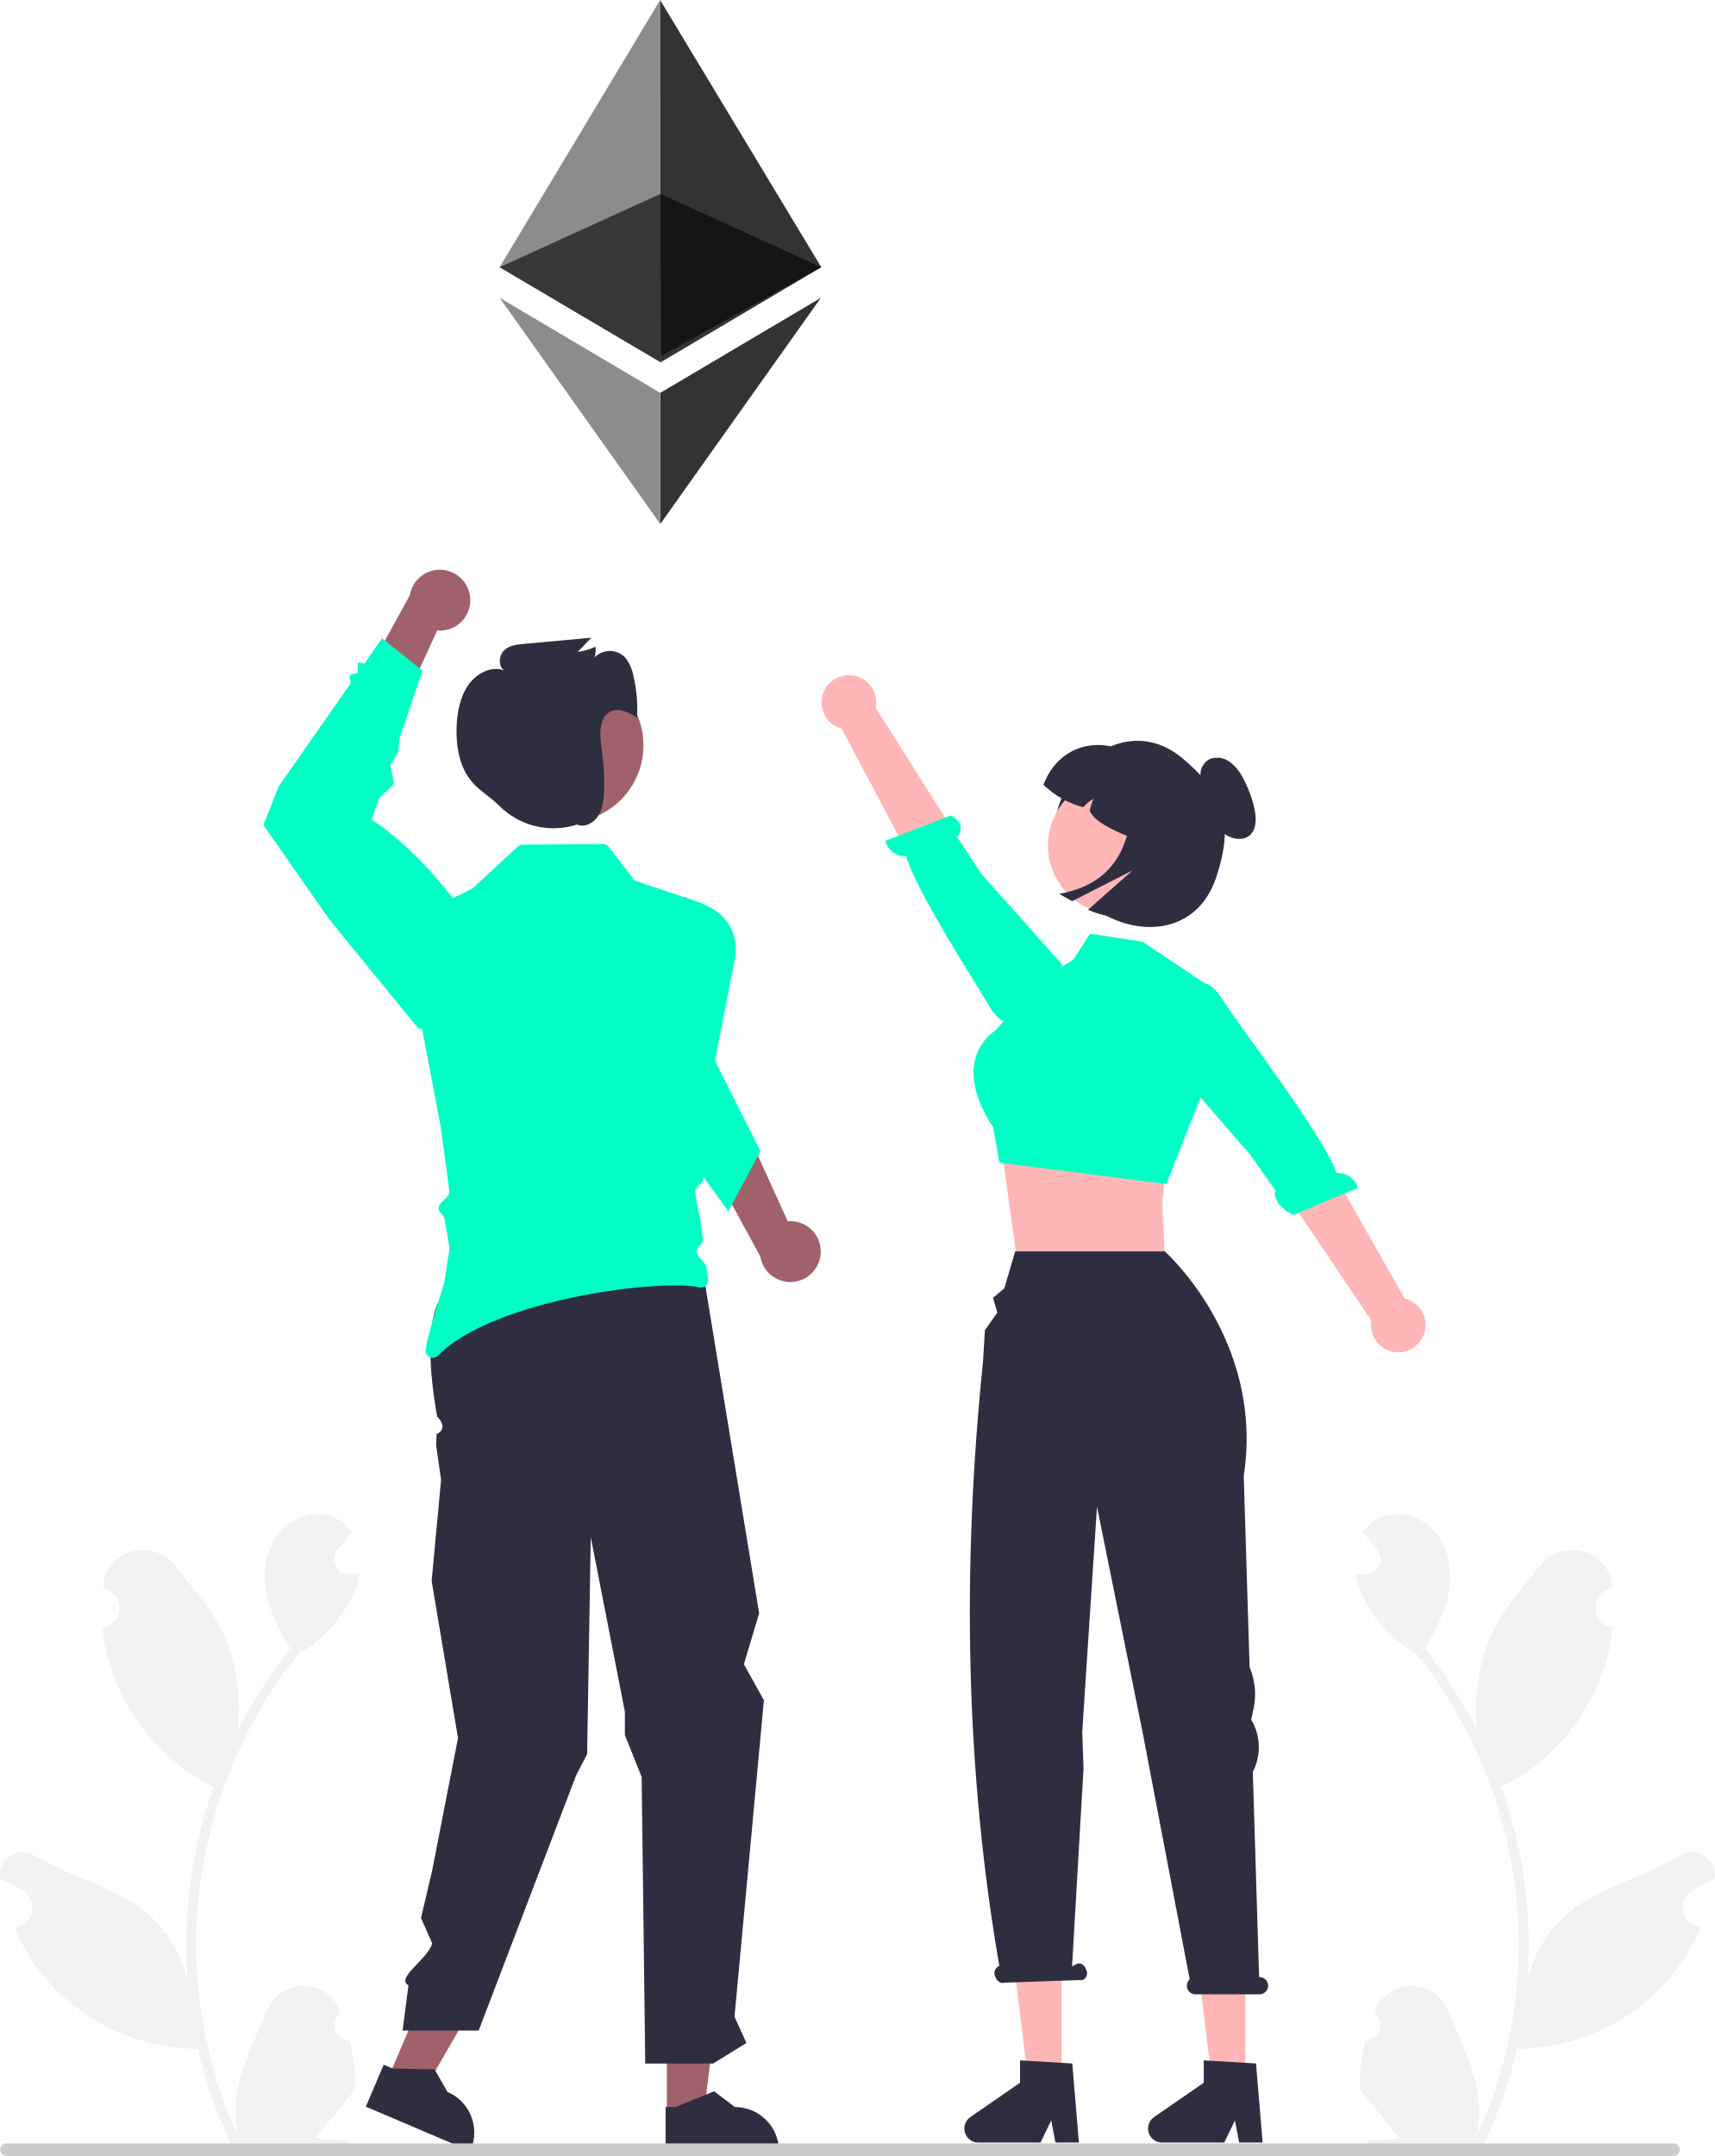
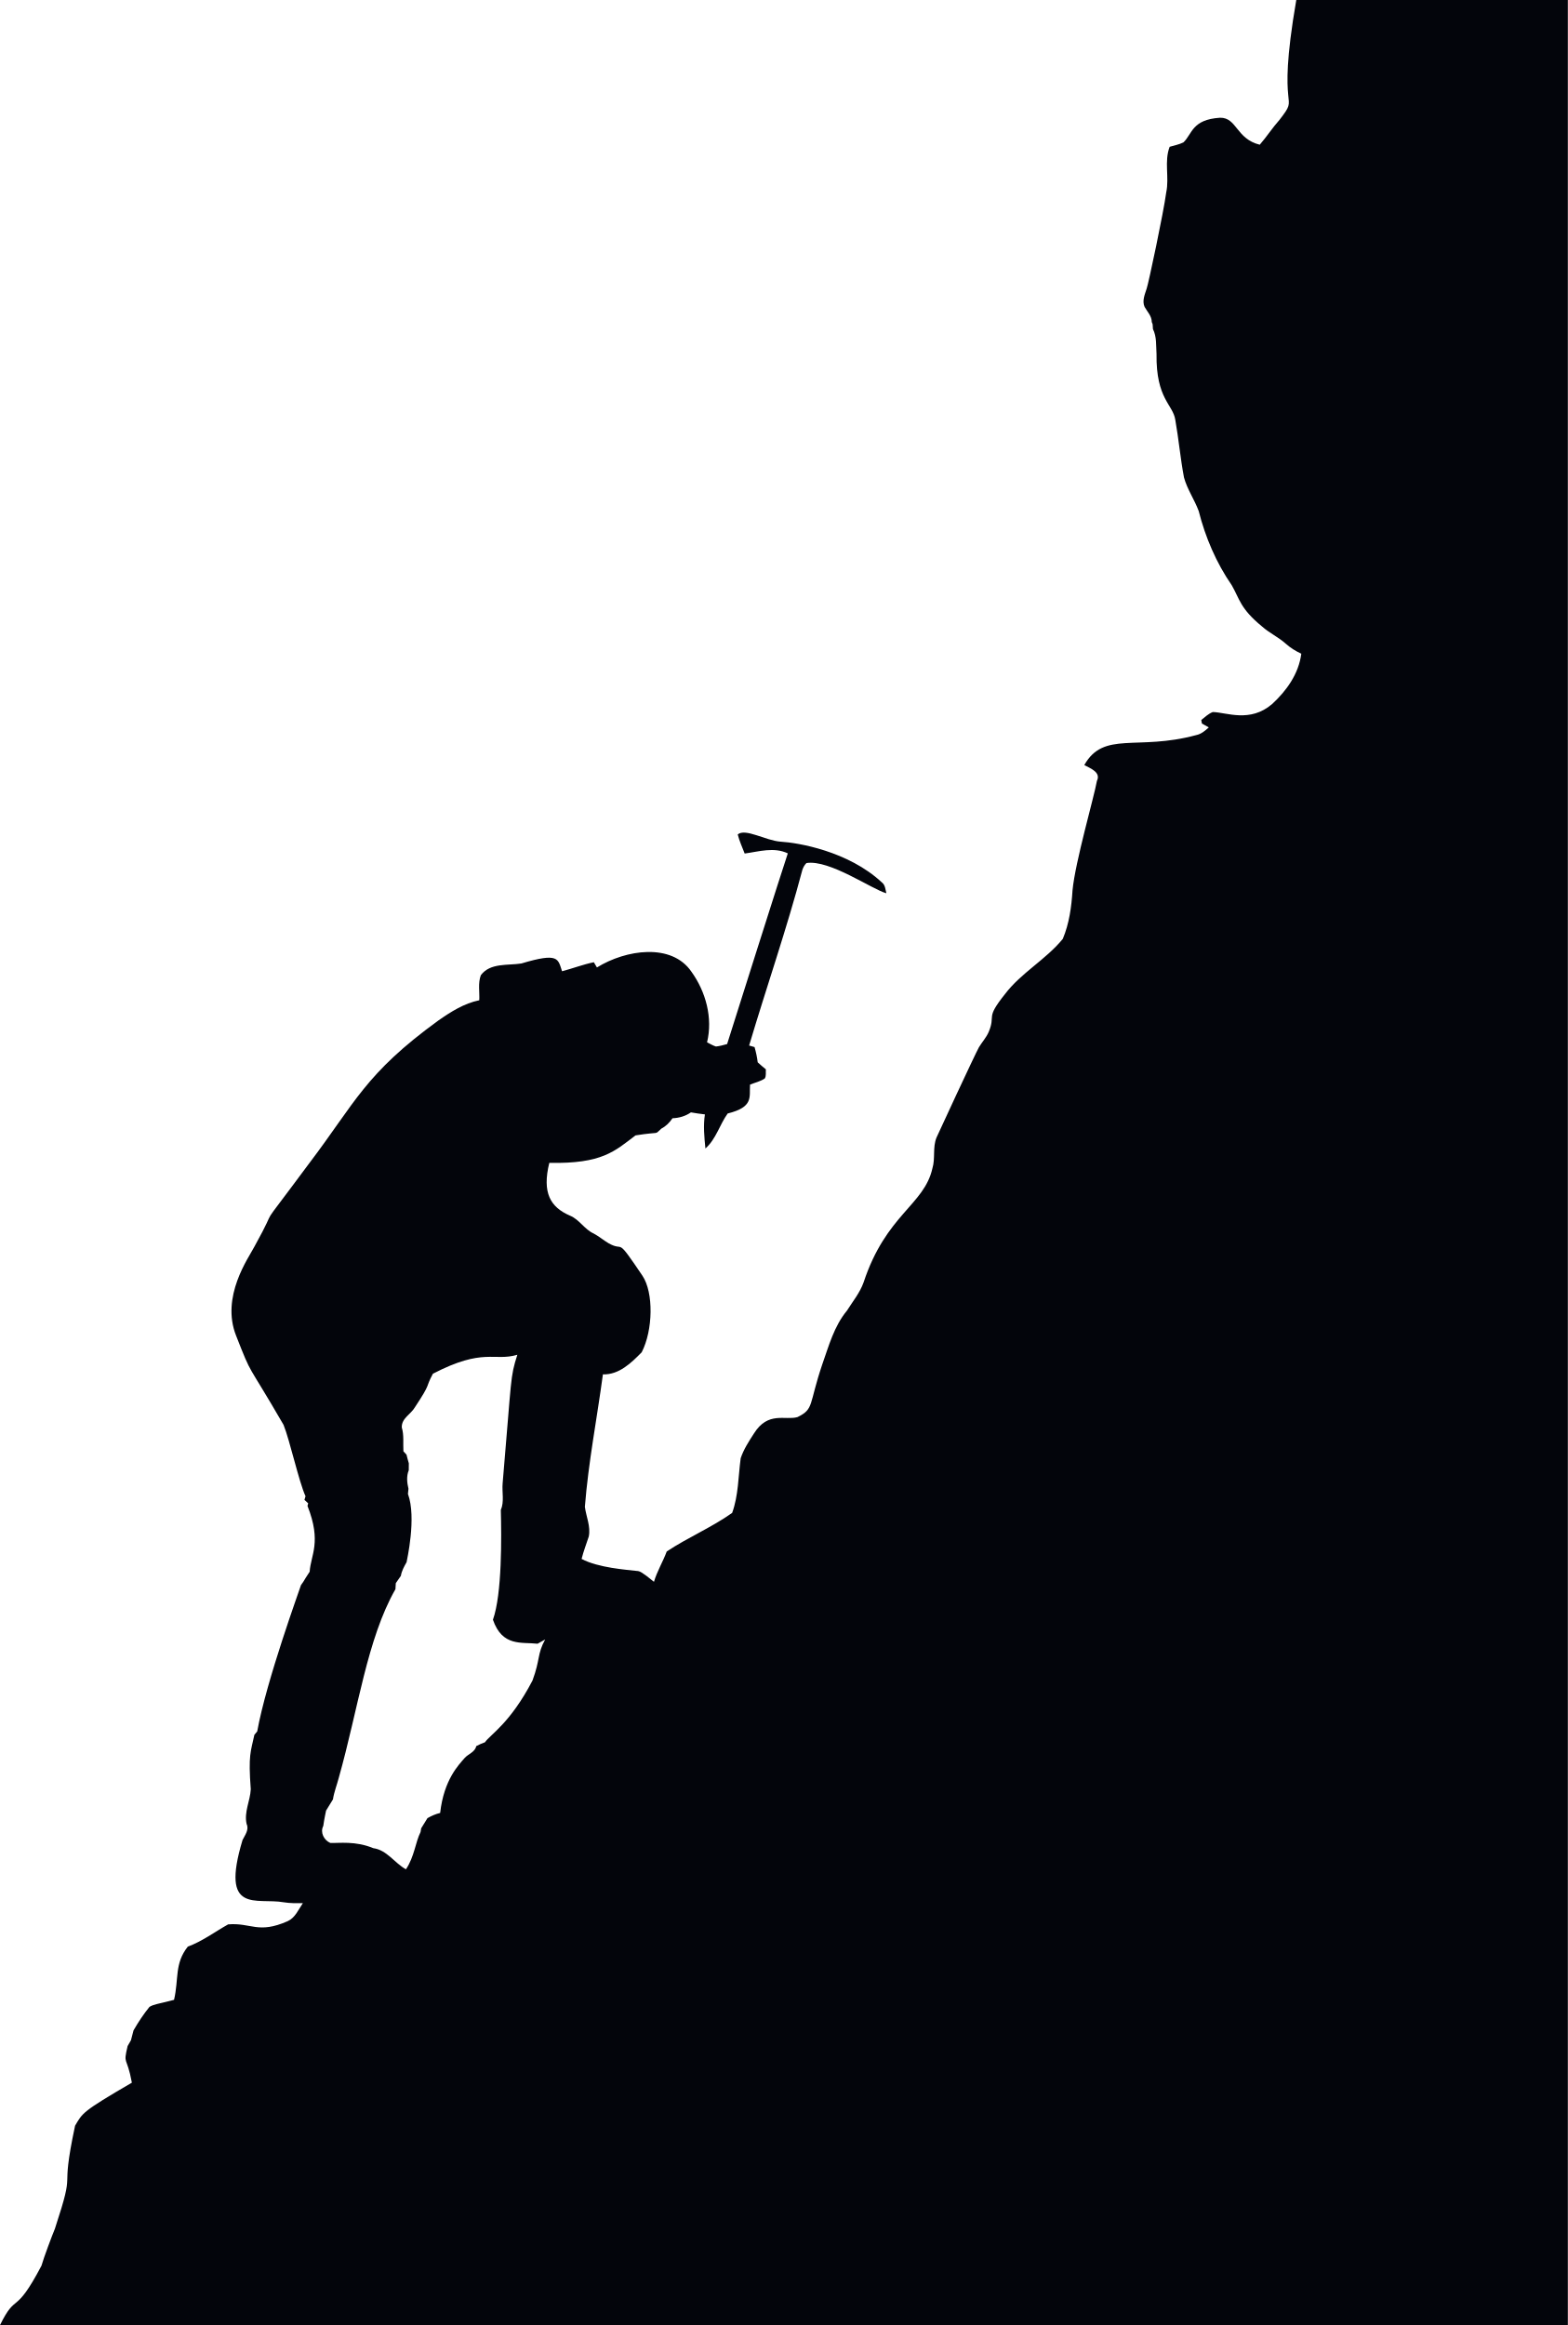
- <svg xmlns="http://www.w3.org/2000/svg" data-name="Layer 1" width="423.876" height="532.804" viewBox="0 0 423.876 532.804">
-   <path d="M474.453,687.758a3.613,3.613,0,0,1-2.619-6.263c.091-.362.156-.622.248-.984q-.049-.118-.098-.236a9.703,9.703,0,0,0-17.898.067c-2.927,7.051-6.654,14.113-7.572,21.568a28.705,28.705,0,0,0,.504,9.872A115.086,115.086,0,0,1,436.548,663.983a111.08,111.08,0,0,1,.689-12.392q.571-5.06,1.584-10.047a116.419,116.419,0,0,1,23.087-49.342,30.983,30.983,0,0,0,12.886-13.369,23.633,23.633,0,0,0,2.149-6.458c-.627.082-1.265.134-1.892.175-.195.01-.401.021-.597.031l-.074.003a3.58,3.58,0,0,1-2.94-5.832q.406-.5.813-.999c.411-.514.833-1.018,1.244-1.532a1.782,1.782,0,0,0,.134-.154c.473-.586.946-1.162,1.419-1.748a10.352,10.352,0,0,0-3.394-3.28c-4.741-2.777-11.281-.854-14.706,3.435-3.435,4.288-4.083,10.304-2.89,15.662a41.485,41.485,0,0,0,5.738,12.793c-.257.329-.525.648-.782.977a117.171,117.171,0,0,0-12.23,19.375,48.709,48.709,0,0,0-2.908-22.624c-2.783-6.715-8.001-12.37-12.595-18.175-5.519-6.973-16.835-3.93-17.807,4.909q-.014.128-.028.257,1.024.577,2.004,1.226a4.901,4.901,0,0,1-1.976,8.919l-.1.015a48.767,48.767,0,0,0,1.285,7.291,50.21,50.21,0,0,0,25,31.468c.401.206.792.411,1.193.607a119.597,119.597,0,0,0-6.438,30.296,113.434,113.434,0,0,0,.082,18.315l-.031-.216a29.974,29.974,0,0,0-10.232-17.308c-7.874-6.469-18.999-8.851-27.494-14.05a5.625,5.625,0,0,0-8.616,5.473q.017.114.035.227a32.925,32.925,0,0,1,3.692,1.779q1.024.578,2.004,1.226a4.901,4.901,0,0,1-1.976,8.919l-.1.015c-.072.01-.134.021-.206.031a48.808,48.808,0,0,0,8.978,14.058A50.254,50.254,0,0,0,437,689.929h.01a119.563,119.563,0,0,0,8.032,23.447h28.692c.103-.319.195-.648.288-.967a32.599,32.599,0,0,1-7.939-.473c2.129-2.612,4.257-5.245,6.386-7.857a1.781,1.781,0,0,0,.134-.154c1.08-1.337,2.17-2.663,3.25-4l.001-.002a47.75,47.75,0,0,0-1.399-12.164Z" transform="translate(-388.0619 -183.5979)" fill="#f2f2f2" />
-   <path d="M725.547,687.758a3.613,3.613,0,0,0,2.619-6.263c-.091-.362-.156-.622-.248-.984q.049-.118.098-.236a9.703,9.703,0,0,1,17.898.067c2.927,7.051,6.654,14.113,7.572,21.568a28.705,28.705,0,0,1-.504,9.872A115.086,115.086,0,0,0,763.452,663.983a111.08,111.08,0,0,0-.689-12.392q-.571-5.06-1.584-10.047a116.419,116.419,0,0,0-23.087-49.342,30.983,30.983,0,0,1-12.886-13.369,23.633,23.633,0,0,1-2.149-6.458c.627.082,1.265.134,1.892.175.195.01.401.021.597.031l.074.003a3.58,3.58,0,0,0,2.94-5.832q-.406-.5-.813-.999c-.411-.514-.833-1.018-1.244-1.532a1.782,1.782,0,0,1-.134-.154c-.473-.586-.946-1.162-1.419-1.748a10.352,10.352,0,0,1,3.394-3.28c4.741-2.777,11.281-.854,14.706,3.435,3.435,4.288,4.083,10.304,2.89,15.662a41.485,41.485,0,0,1-5.738,12.793c.257.329.525.648.782.977a117.171,117.171,0,0,1,12.23,19.375,48.709,48.709,0,0,1,2.908-22.624c2.783-6.715,8.001-12.37,12.595-18.175,5.519-6.973,16.835-3.93,17.807,4.909q.014.128.028.257-1.024.577-2.004,1.226a4.901,4.901,0,0,0,1.976,8.919l.1.015a48.767,48.767,0,0,1-1.285,7.291,50.21,50.21,0,0,1-25,31.468c-.401.206-.792.411-1.193.607a119.597,119.597,0,0,1,6.438,30.296,113.434,113.434,0,0,1-.082,18.315l.031-.216a29.974,29.974,0,0,1,10.232-17.308c7.874-6.469,18.999-8.851,27.494-14.05a5.625,5.625,0,0,1,8.616,5.473q-.017.114-.035.227a32.925,32.925,0,0,0-3.692,1.779q-1.024.578-2.004,1.226a4.901,4.901,0,0,0,1.976,8.919l.1.015c.072.01.134.021.206.031a48.808,48.808,0,0,1-8.978,14.058A50.254,50.254,0,0,1,763,689.929h-.01a119.563,119.563,0,0,1-8.032,23.447H726.266c-.103-.319-.195-.648-.288-.967a32.599,32.599,0,0,0,7.939-.473c-2.129-2.612-4.257-5.245-6.386-7.857a1.781,1.781,0,0,1-.134-.154c-1.08-1.337-2.17-2.663-3.25-4l-.001-.002a47.75,47.75,0,0,1,1.399-12.164Z" transform="translate(-388.0619 -183.5979)" fill="#f2f2f2" />
-   <polygon points="95.525 514.522 103.913 518.096 121.692 487.445 109.312 482.17 95.525 514.522" fill="#a0616a" />
-   <polygon points="164.839 522.46 173.956 522.459 178.294 487.291 164.837 487.292 164.839 522.46" fill="#a0616a" />
-   <path d="M552.58,715.569l28.037-.001V715.213a10.914,10.914,0,0,0-10.913-10.913h-.001l-5.121-3.885-9.555,3.886-2.447 0Z" transform="translate(-388.0619 -183.5979)" fill="#2f2e41" />
-   <path d="M478.487,704.209,504.28,715.2l.139-.326a10.914,10.914,0,0,0-5.761-14.318l-.001-0-3.188-5.582-10.314-.172-2.252-.96Z" transform="translate(-388.0619 -183.5979)" fill="#2f2e41" />
-   <path d="M561.844,497.923,575.701,582.297l-3.771,12.573,4.948,8.905-7.267,78.204,2.95,6.494-8.242,5.083H547.549l-.89-70.799-4.143-10.395V606.634l-8.433-43.171-.9,53.613-2.692,5.193-24.119,63.138H487.567l1.454-11.204h0c-3.369-1.706,5.059-6.691,5.868-10.38l-2.769-6.23,2.769-11.768,6.378-32.729-6.517-38.806,2.334-24.978-1.215-8.544.092-2.763s3.214-1.24.145-4.336c-4.25-24.091.978-29.319.978-29.319L518.01,492.102Z" transform="translate(-388.0619 -183.5979)" fill="#2f2e41" />
-   <circle id="a947ada5-bf6f-4e8a-be72-c0404926012e" data-name="ab6171fa-7d69-4734-b81c-8dff60f9761b" cx="140.038" cy="184.204" r="19.004" fill="#a0616a" />
-   <path d="M504.273,331.347a7.478,7.478,0,0,1-8.159,8.058l-11.042,24.173-7.328-11.706,11.609-21.161a7.519,7.519,0,0,1,14.92.635Z" transform="translate(-388.0619 -183.5979)" fill="#a0616a" />
-   <path d="M563.09,499.739a1.786,1.786,0,0,1-2.15,1.99c-9.95-2.15-51.01,3.01-64.61,16.87a1.796,1.796,0,0,1-3.08-1.39c.24-2.98,4.57-16.46,4.57-16.46l1.32-8.4a1.947,1.947,0,0,0,0-.59l-1.21-6.95a1.821,1.821,0,0,0-.5-.96l-.41-.41a1.799,1.799,0,0,1,0-2.54l1.59-1.58a1.841,1.841,0,0,0,.51-1.51l-2.11-15.6c-.01-.03-.01-.07-.02-.1l-9.32-49.22a1.798,1.798,0,0,1,.99-1.95l15.84-7.57a1.767,1.767,0,0,0,.45-.3l11.06-10.26a1.854,1.854,0,0,1,1.2-.48l19.88-.15a1.81,1.81,0,0,1,1.43.7l6.05,7.87a1.794,1.794,0,0,0,.84.6l4.1,1.39,11.84,4.02.55.19a1.784,1.784,0,0,1,1.2,1.62.859.859,0,0,1,.01.16l-2.96,61.26a1.94,1.94,0,0,0,.14.79l1.42,3.31a1.805,1.805,0,0,1-.41,2c-.42.4-.9.86-1.2,1.2-.61.67.69,5.98.89,6.75a1.414,1.414,0,0,1,.04.2l.73,5.49a1.784,1.784,0,0,1-.74,1.69,1.789,1.789,0,0,0-.32,2.62l1.6,1.89a1.908,1.908,0,0,1,.41.93Z" transform="translate(-388.0619 -183.5979)" fill="#00ffc4" />
-   <path d="M523.238,385.876q-.122-.268-.243-.538c.031.001.062.005.093.006Z" transform="translate(-388.0619 -183.5979)" fill="#2f2e41" />
-   <path d="M590.903,493.488a7.478,7.478,0,0,0-8.138-8.079l-10.98-24.202-7.358,11.687,11.555,21.191a7.519,7.519,0,0,0,14.921-.597Z" transform="translate(-388.0619 -183.5979)" fill="#a0616a" />
-   <path d="M576.02,468.079l-.61,1.14-6.43,12.02-.9,1.68-6.28-8.65-20.61-28.38,2.93-17.8,5.39-22.3,7.99-.46,5.6,2.29h0a11.499,11.499,0,0,1,6.64,12.723L564.78,445.739Z" transform="translate(-388.0619 -183.5979)" fill="#00ffc4" />
-   <path d="M544.645,350.702a10.695,10.695,0,0,0-1.86-4.373,5.23,5.23,0,0,0-7.791-.237,5.735,5.735,0,0,0,.252-2.69,14.571,14.571,0,0,1-4.399,1.308l3.372-3.521-16.787,1.542c-1.733.159-3.606.385-4.878,1.701-1.272,1.316-1.343,4.125.265,4.859-3.169-1.193-6.807.539-8.898,3.441-2.091,2.902-2.86,6.73-3.002,10.443-.183,4.815.714,9.942,3.654,13.487,1.922,2.318,4.543,3.764,6.67,5.849l.064.063a18.908,18.908,0,0,0,18.303,5.099c.363-.1.723-.21,1.085-.314,1.809.818,4.062-.3,5.204-2.12,1.218-1.94,1.458-4.422,1.51-6.786a55.635,55.635,0,0,0-.57-9.245c-.503-3.446-.957-7.86,1.772-9.591,2.125-1.348,4.765-.018,6.905,1.302A35.53,35.53,0,0,0,544.645,350.702Z" transform="translate(-388.0619 -183.5979)" fill="#2f2e41" />
-   <path d="M504.121,438.679l-12.663-.914-21.977-26.907L453.168,387.475l3.757-9.506,17.759-25.442L474.5,350.329l1.965-.354.035-2.646,1.631.259L482.5,341.329l10,8-5.655,16.613L486.5,369.329l-1.957,3.373.957,4.627-3.74,3.549-1.801,5.289c7.768,5.109,15.135,12.752,22.317,22.317Z" transform="translate(-388.0619 -183.5979)" fill="#00ffc4" />
-   <polygon points="288.635 284.344 287.262 297.074 288.07 313.768 251.094 309.375 247.619 284.344 252.046 284.387 288.635 284.344" fill="#ffb6b6" />
-   <path d="M644.501,426.102l8.786-5.272,4.213-6.501,13,2,15.892,10.653-.156,24.161-9.853,25.059-41.296-5.272-1.569-8.839s-11.422-15.341.879-24.128Z" transform="translate(-388.0619 -183.5979)" fill="#00ffc4" />
-   <path d="M591.766,354.359a6.707,6.707,0,0,0,4.335,9.326l28.607,53.976L636.255,408.75l-31.75-50.255a6.743,6.743,0,0,0-12.738-4.136Z" transform="translate(-388.0619 -183.5979)" fill="#ffb6b6" />
-   <path d="M638.692,435.901s-2.651,2.351-6.421-4.141c-3.018-5.197-18.069-28.469-20.201-36.537a5.269,5.269,0,0,1-5.213-3.814l16.168-6.275c3.515,1.757,2.539,4.193,1.648,5.453l6.021,9.032,20.028,22.476-10.084,12.14Z" transform="translate(-388.0619 -183.5979)" fill="#00ffc4" />
-   <polygon points="307.814 515.476 299.73 515.476 295.882 484.294 307.814 484.294 307.814 515.476" fill="#ffb6b6" />
-   <path d="M700.142,713.08h-5.797l-1.035-5.474-2.65,5.474h-15.376a3.456,3.456,0,0,1-1.964-6.301l12.279-8.48v-5.534l12.915.771Z" transform="translate(-388.0619 -183.5979)" fill="#2f2e41" />
-   <polygon points="262.404 515.476 254.32 515.476 250.472 484.294 262.404 484.294 262.404 515.476" fill="#ffb6b6" />
-   <path d="M654.732,713.08H648.935l-1.035-5.474-2.65,5.474H629.874a3.456,3.456,0,0,1-1.964-6.301l12.279-8.48v-5.534l12.915.771Z" transform="translate(-388.0619 -183.5979)" fill="#2f2e41" />
-   <path d="M699.364,672.184h-.088l-1.555-50.7a13.258,13.258,0,0,0-.174-12.528l-.223-.403.577-2.675a17.041,17.041,0,0,0-.974-10.256l-1.45-47.294c5.182-33.582-19.513-55.483-19.513-55.483H638.971l-2.644,9.083L633.5,504.329l1.07,3.634L631.5,512.329l-.471,7.801c-5.25,51.152-4.298,100.999,4.034,149.292l-.227.115a1.919,1.919,0,0,0-.784,2.531c.385,1.115,1.36,1.791,2.178,1.508l19.537-.68a1.919,1.919,0,0,0,.784-2.531c-.385-1.115-1.36-1.791-2.178-1.508l-1.328.672,2.833-48.924-.314-8.936.648-10.138,2.995-45.601,11.335,56.076,11.578,60.741a2.13,2.13,0,0,0,1.436,3.709h15.809a2.136,2.136,0,0,0,0-4.273Z" transform="translate(-388.0619 -183.5979)" fill="#2f2e41" />
-   <path d="M739.877,513.705a6.707,6.707,0,0,0-4.605-9.196L705.102,451.391l-11.282,9.245,33.203,49.307a6.743,6.743,0,0,0,12.854,3.762Z" transform="translate(-388.0619 -183.5979)" fill="#ffb6b6" />
-   <path d="M683.877,426.945s2.581-2.427,6.539,3.952c3.168,5.107,25.608,34.553,27.974,42.555a5.269,5.269,0,0,1,5.322,3.66l-15.977,6.744c-3.564-1.654-5.225-4.748-4.371-6.033L697.081,468.97l-23.554-27.192,8.452-13.112Z" transform="translate(-388.0619 -183.5979)" fill="#00ffc4" />
-   <path d="M803.283,714.849a1.549,1.549,0,0,1-1.553,1.553H389.679a1.553,1.553,0,0,1,0-3.106H801.729A1.549,1.549,0,0,1,803.283,714.849Z" transform="translate(-388.0619 -183.5979)" fill="#ccc" />
-   <path d="M651.182,379.266c-5.379,10.602-1.865,22.883,8.117,29.341,10.794,6.983,24.808,5.454,29.341-8.117,5.048-15.113.901-21.596-8.117-29.341C669.955,362.072,656.994,367.81,651.182,379.266Z" transform="translate(-388.0619 -183.5979)" fill="#2f2e41" />
-   <path d="M677.661,402.884a17.031,17.031,0,0,1-27.1-20.635l.148-.194a17.031,17.031,0,0,1,26.948,20.826Z" transform="translate(-388.0619 -183.5979)" fill="#ffb6b6" />
-   <path d="M645.969,377.549a23.27,23.27,0,0,0,9.823,5.566,10.177,10.177,0,0,1,2.589-2.145,10.887,10.887,0,0,0-.95,3.074c1.642,3.408,8.349,5.857,14.758,8.362L680.679,377.423l-11.237-6.367C660.412,364.813,649.782,367.477,645.969,377.549Z" transform="translate(-388.0619 -183.5979)" fill="#2f2e41" />
-   <path d="M687.083,371.168a5.234,5.234,0,0,1,4.948.723,11.028,11.028,0,0,1,3.23,3.929,28.169,28.169,0,0,1,2.929,7.982c.485,2.417.403,5.338-1.766,6.6-1.809,1.052-4.396.39-6.059-1.015a13.461,13.461,0,0,1-3.411-5.306,18.752,18.752,0,0,0-3.021-5.526l1.498.699a13.092,13.092,0,0,1-.652-4.46A4.319,4.319,0,0,1,687.083,371.168Z" transform="translate(-388.0619 -183.5979)" fill="#2f2e41" />
-   <path d="M667.647,373.131l12.056,6.831a14.128,14.128,0,0,1,5.327,19.256l0,0a21.929,21.929,0,0,1-28.039,9.202l11.016-9.725-14.945,7.614-3.191-1.808C665.899,401.588,668.991,389.016,667.647,373.131Z" transform="translate(-388.0619 -183.5979)" fill="#2f2e41" />
-   <polygon points="163.162 0 123.5 66.033 163.297 89.529 163.162 0" fill="#8c8c8c" />
-   <polygon points="202.998 66.033 163.162 0 163.297 89.529 202.998 66.033" fill="#333" />
-   <polygon points="123.5 66.033 163.249 47.916 163.297 89.529 123.5 66.033" fill="#383838" />
-   <polygon points="202.998 66.033 163.249 47.916 163.335 88.008 202.998 66.033" fill="#141414" />
-   <polygon points="202.901 73.595 163.2 97.091 163.2 129.5 202.901 73.595" fill="#333" />
-   <polygon points="123.498 73.595 163.2 97.091 163.2 129.5 123.498 73.595" fill="#8c8c8c" />
+ <svg xmlns="http://www.w3.org/2000/svg" enable-background="new 0 0 1078.943 1600" version="1.1" viewBox="0 0 1078.943 1600">
+   <path d="m892.01 0h186.93v1600h-1078.9c11.404-23.154 9.946-5.516 28.495-40.803 1.572-5.618 7.427-21.091 9.258-25.472 15.127-46.13 2.884-19.245 13.873-70.89 5.245-8.749 4.47-9.456 39.09-29.605-3.519-18.973-6.116-11.641-2.943-25.177 0.776-1.365 1.552-2.702 2.314-4.04 0.575-2.261 1.191-4.495 1.753-6.743 3.251-5.646 6.863-11.13 10.97-16.187 3.293-1.909 4.966-1.741 16.923-4.856 3.384-14.593 0.18-24.885 9.485-36.629 9.993-3.652 18.515-10.14 27.732-15.291 15.88-1.318 20.569 6.796 40.977-2.207 5.177-2.341 7.398-7.987 10.448-12.388-4.375 0.04-8.763 0.094-13.084-0.602-18.836-3.369-43.973 8.808-28.428-42.849 1.686-3.452 4.656-7.064 2.796-11.063-1.833-8.228 2.448-15.826 2.876-23.853-1.8-23.863 3e-3 -25.837 2.475-37.485 0.495-0.589 1.472-1.766 1.953-2.354 6.363-35.143 29.193-97.576 30.114-100.67 3.533-4.968 0.536-0.953 5.98-9.217 0.73-11.562 8.394-20.253-1.498-45.298 0.12-0.441 0.361-1.338 0.482-1.779-0.642-0.589-1.926-1.779-2.569-2.368 0.241-0.843 0.482-1.686 0.736-2.502-4.642-10.236-10.754-38.344-15.117-49.124-26.252-45.335-21.123-31.993-32.615-61.271-10.788-26.97 8.661-53.814 12.508-61.298 19.633-35.382-2.558-3.03 37.766-57.432 31.709-41.77 38.337-61.576 88.91-98.288 8.589-6.007 17.699-11.786 28.12-13.913 0.294-5.712-0.99-11.786 1.07-17.231 6.395-8.656 18.542-6.595 27.893-8.08 25.984-7.781 25.111-3.13 28 5.351 7.345-1.913 14.435-4.682 21.873-6.207 0.709 1.191 1.418 2.395 2.127 3.599 19.901-12.299 51.379-17.068 65.044 2.943 9.913 13.766 14.809 31.866 10.742 48.575 2.007 1.003 3.96 2.207 6.114 2.89 2.609-0.281 5.164-0.977 7.692-1.699 0.291-1.001 39.888-126.13 41.766-131.22-9.552-4.535-19.839-1.231-29.686 0.107-1.659-4.348-3.652-8.602-4.776-13.124 5.202-4.508 19.06 4.183 29.485 4.963 11.935 0.682 46.576 6.48 69.712 28.04 2.341 1.766 2.395 4.843 3.09 7.465-9.738-2.57-39.092-23.328-54.997-20.789-1.311 1.271-2.207 2.916-2.796 4.642-10.783 40.722-24.656 80.575-36.656 120.94 0.936 0.268 2.796 0.789 3.732 1.057 1.003 3.425 1.753 6.943 2.181 10.502 1.819 1.659 3.692 3.264 5.619 4.83-0.214 2.074 0.388 4.415-0.763 6.288-3.064 2.074-6.783 2.823-10.154 4.227-0.526 8.635 2.601 15.373-15.371 19.866-5.538 7.666-7.987 17.619-15.318 24.08-0.763-7.799-1.565-15.679-0.348-23.465-3.237-0.375-6.448-0.803-9.632-1.391-3.732 2.609-8.147 3.866-12.682 4.053-1.967 2.943-4.482 5.458-7.652 7.117-5.421 4.718 0.549 1.757-17.779 4.669-14.243 10.745-22.841 19.664-59.344 18.903-5.06 20.664 0.73 30.47 14.221 36.321 6.528 2.676 9.953 9.458 16.334 12.308 3.625 1.94 6.756 4.629 10.274 6.716 11.449 6.399 4.273-5.846 23.224 22.261 7.837 11.57 7.354 37.606-0.468 52.749-7.184 7.318-15.599 15.545-26.689 15.211-4.08 30.381-10.007 60.535-12.415 91.13 0.87 6.783 4.134 13.512 2.676 20.482-1.672 5.11-3.612 10.14-4.936 15.385 11.53 6.149 30.979 7.424 37.993 8.268 1.969 0.043 3.642 0.81 11.813 7.478 2.154-7.291 6.167-13.793 8.789-20.883 14.515-9.646 30.836-16.468 45.017-26.542 4.361-11.973 4.187-25.084 5.873-37.605 2.047-6.167 5.659-11.679 9.164-17.097 9.699-15.458 21.527-8.768 29.953-11.237 11.488-5.604 7.621-8.365 16.95-36.04 4.548-12.843 8.187-26.515 17.057-37.191 4-6.354 8.896-12.281 11.451-19.438 15.471-46.817 41.643-53.077 47.358-78.475 2.127-6.916 0.053-14.448 2.823-21.204 0.26-0.72 26.249-56.806 29.177-62.114 2.154-3.585 5.07-6.689 6.729-10.555 5.125-12.173-2.695-8.671 11.184-26.02 11.184-14.769 28.134-23.732 39.813-38.033 4.441-10.542 5.993-22.1 6.702-33.445 1.849-19.574 14.916-64.51 16.789-75.291 2.957-5.98-4.615-8.682-8.696-10.876 13.435-23.8 36.333-9.628 76.99-20.629 3.465-0.682 6.154-3.023 8.696-5.298-1.592-0.896-3.171-1.793-4.736-2.676-0.107-0.602-0.321-1.833-0.441-2.435 2.515-1.98 4.883-4.308 7.92-5.472 9.454 0.205 25.653 7.603 40.87-5.538 9.953-9.151 18.288-20.856 20.04-34.595-3.866-1.793-7.518-4.04-10.689-6.89-5.03-4.522-11.304-7.358-16.348-11.866-15.099-12.386-15.325-18.816-20.829-28.375-10.649-15.411-18.141-32.923-22.729-51.037-2.916-7.906-7.92-14.957-10.141-23.144-2.475-13.124-3.639-26.462-5.967-39.612-1.583-10.663-13.343-14.319-12.923-45.311-0.401-5.753 0.214-11.853-2.462-17.177-0.053-0.843-0.174-2.515-0.227-3.358-0.147-0.361-0.442-1.11-0.589-1.485 0.013-4.134-3.037-7.037-4.923-10.395-1.886-4.201 0.174-8.615 1.431-12.656 1.222-3.472 11.53-51.855 13.445-66.154 2.221-10.381-1.525-21.244 2.355-31.385 3.171-0.95 6.515-1.552 9.512-3.05 6.133-5.882 5.758-15.702 25.177-16.95 11.623-0.185 11.077 14.593 27.318 18.569 4.803-5.538 8.789-11.732 13.672-17.217 14.724-19.089-2.83 0.238 11.465-82.368m-594.13 945.34c-5.746 10.746-0.686 5.347-12.401 23.104-2.796 4.856-9.258 7.532-9.03 13.873 1.619 5.298 0.803 10.956 1.124 16.428 0.535 0.575 1.592 1.726 2.127 2.301 0.482 1.98 0.99 3.96 1.592 5.94 0 1.579-0.013 3.171-0.04 4.789-1.672 4.054-1.204 8.575-0.201 12.749-0.107 1.177-0.227 2.355-0.361 3.558 6.059 16.313-0.812 45.955-0.936 46.957-1.672 2.97-3.371 5.98-3.933 9.405-1.151 1.686-2.301 3.385-3.492 5.044-0.094 1.365-0.174 2.742-0.241 4.134-19.521 34.205-25.645 82.548-38.97 129.7-1.284 5.003-3.264 9.833-4.04 14.97-1.525 2.595-3.184 5.124-4.736 7.706-0.026 0.21-1.237 5.579-1.926 10.609-2.314 4.361 0.522 9.846 4.87 11.652 5.907 0.237 17.26-1.55 29.565 3.599 9.351 1.231 14.609 10.221 22.462 14.542 5.82-8.664 6.495-18.573 10.047-25.646 0.107-0.642 0.334-1.926 0.441-2.569 1.431-2.341 2.93-4.642 4.321-6.997 2.756-1.565 5.645-2.863 8.736-3.585 2.577-22.959 12.806-33.103 16.816-37.766 2.555-2.903 7.13-4.027 8.013-8.201 1.926-1.043 3.92-1.94 5.98-2.649 3.639-5.337 17.285-12.918 32.736-42.502 5.466-14.854 3.104-17.995 8.722-28.267-1.753 0.936-3.465 1.98-5.217 2.943-11.099-1.258-24.258 2.201-30.729-16.508 6.337-17.845 5.898-57.123 5.431-75.545 2.488-5.752 0.696-12.281 1.244-18.354 6.347-73.587 5.076-72.698 10.127-88.441-16.204 4.751-23.124-5.092-58.101 13.028z" fill="#03050B" />
</svg>
